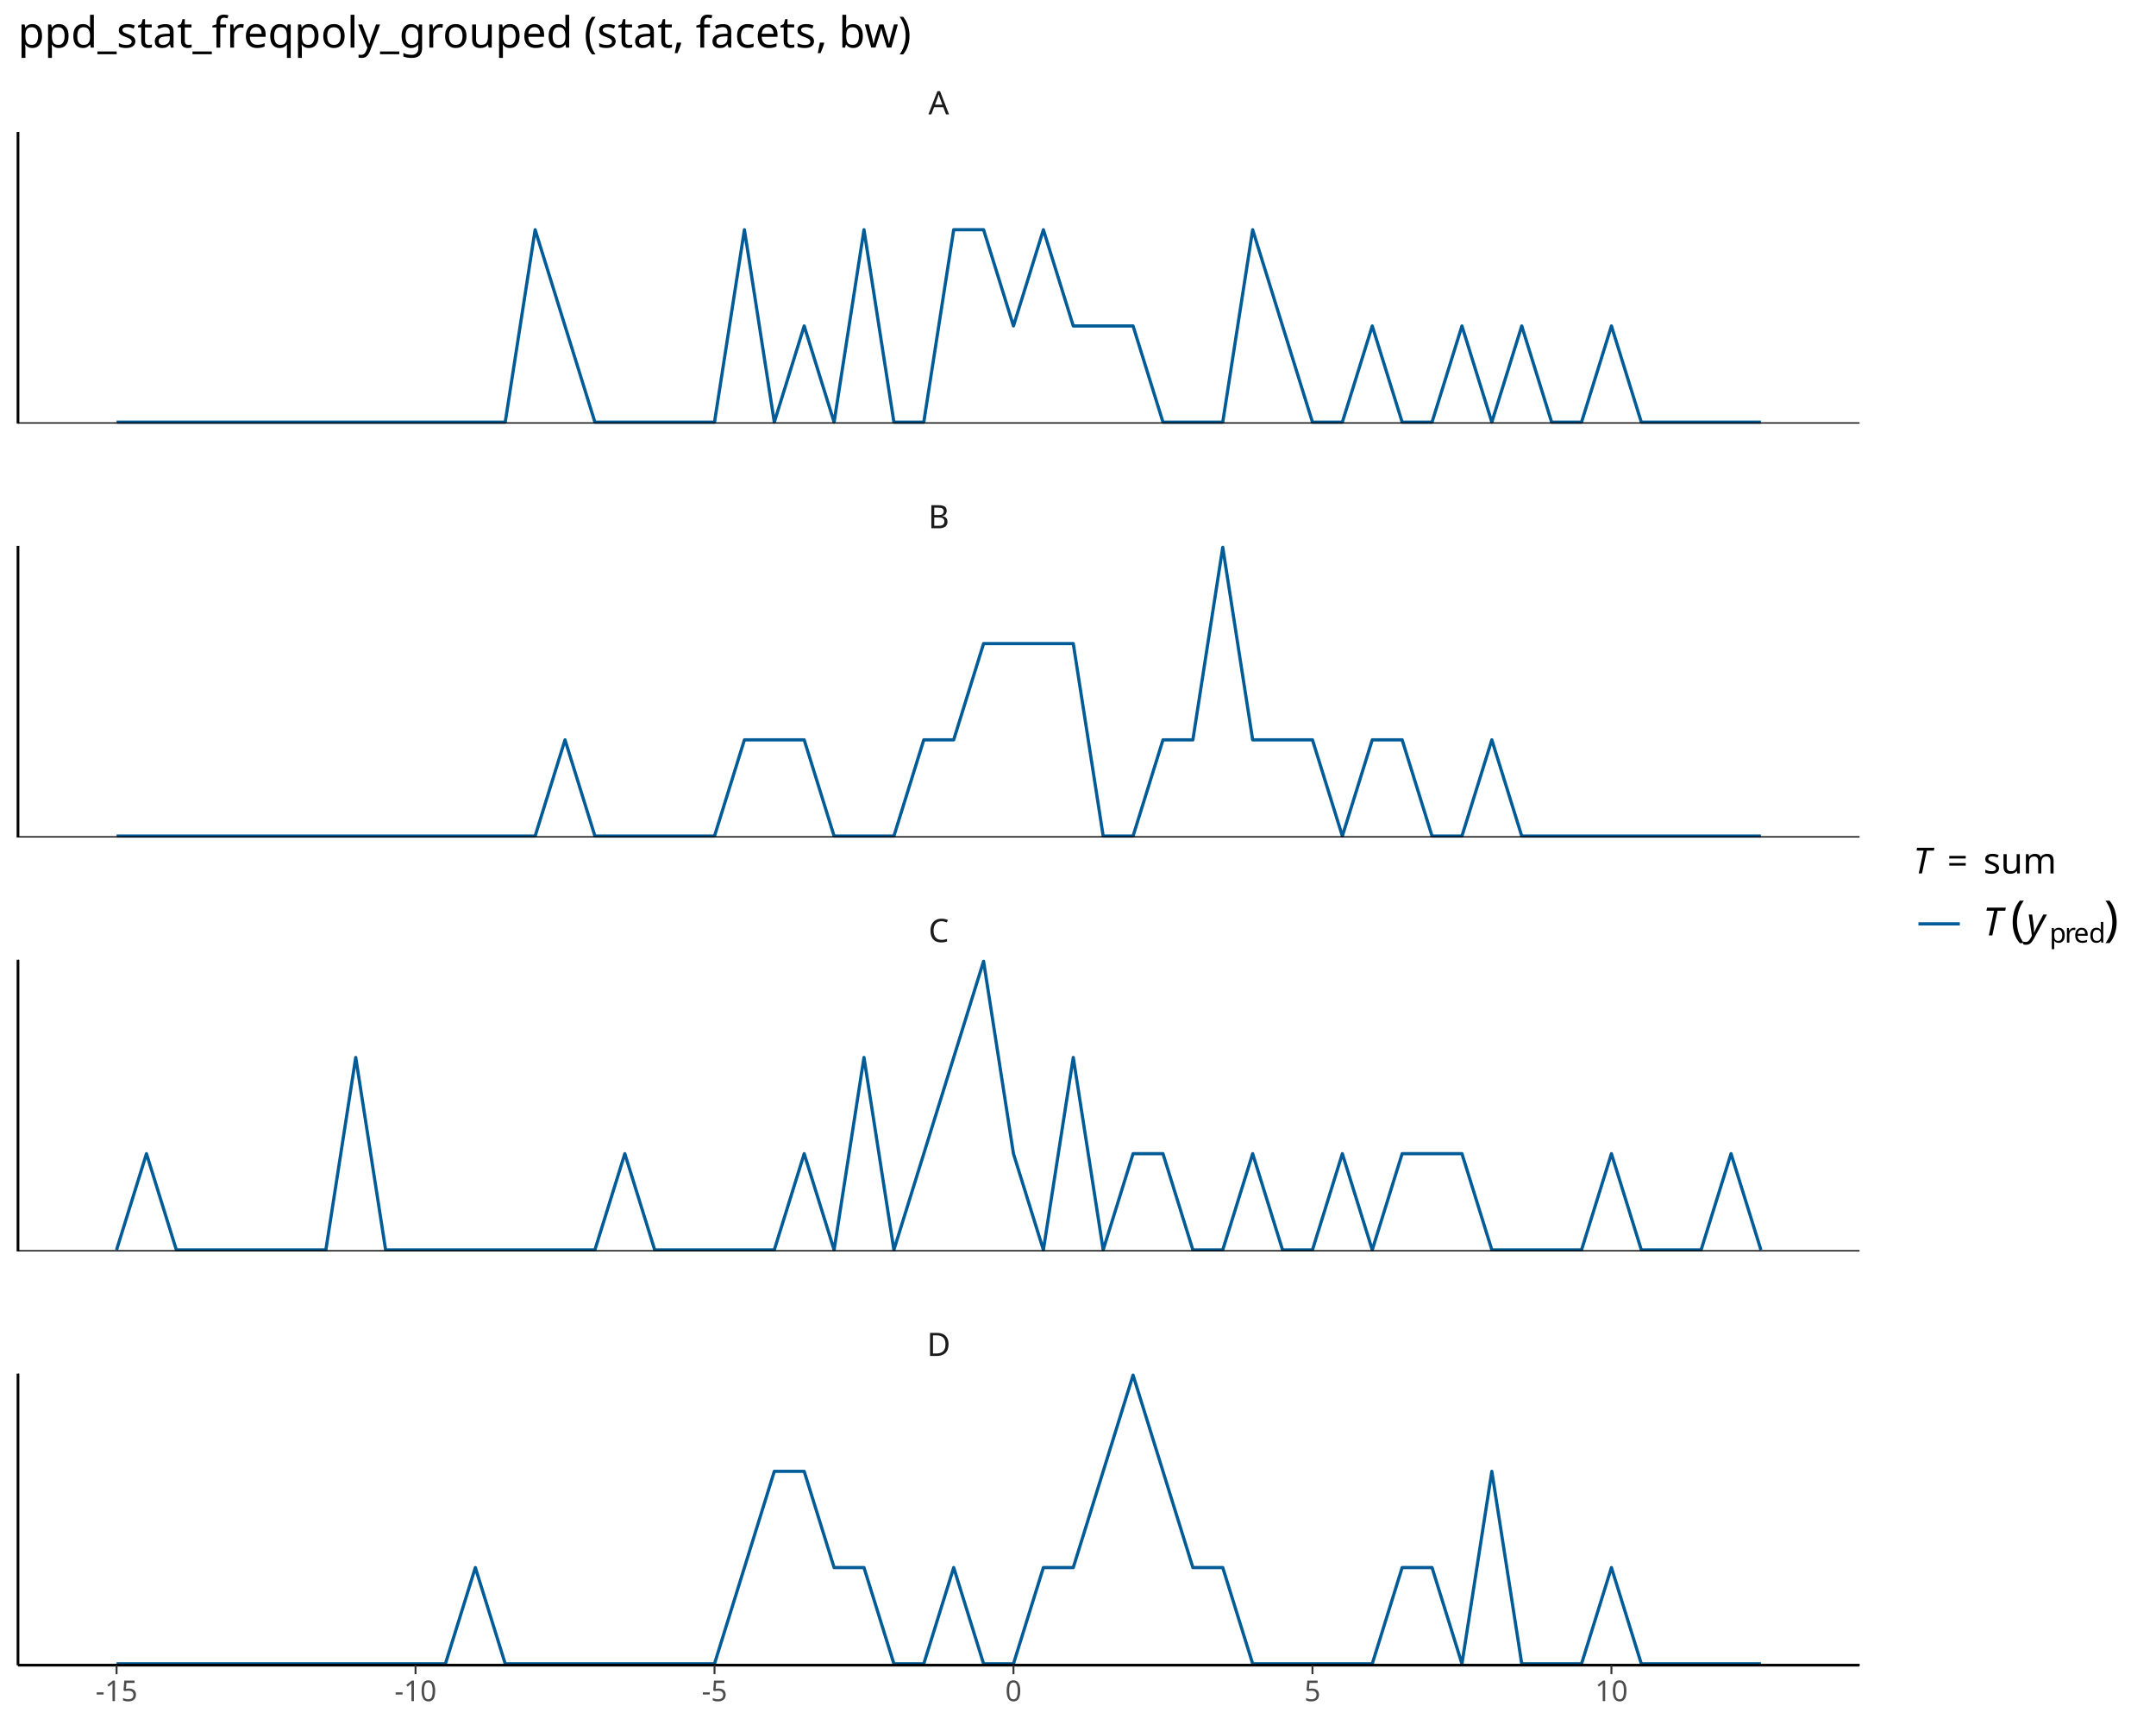
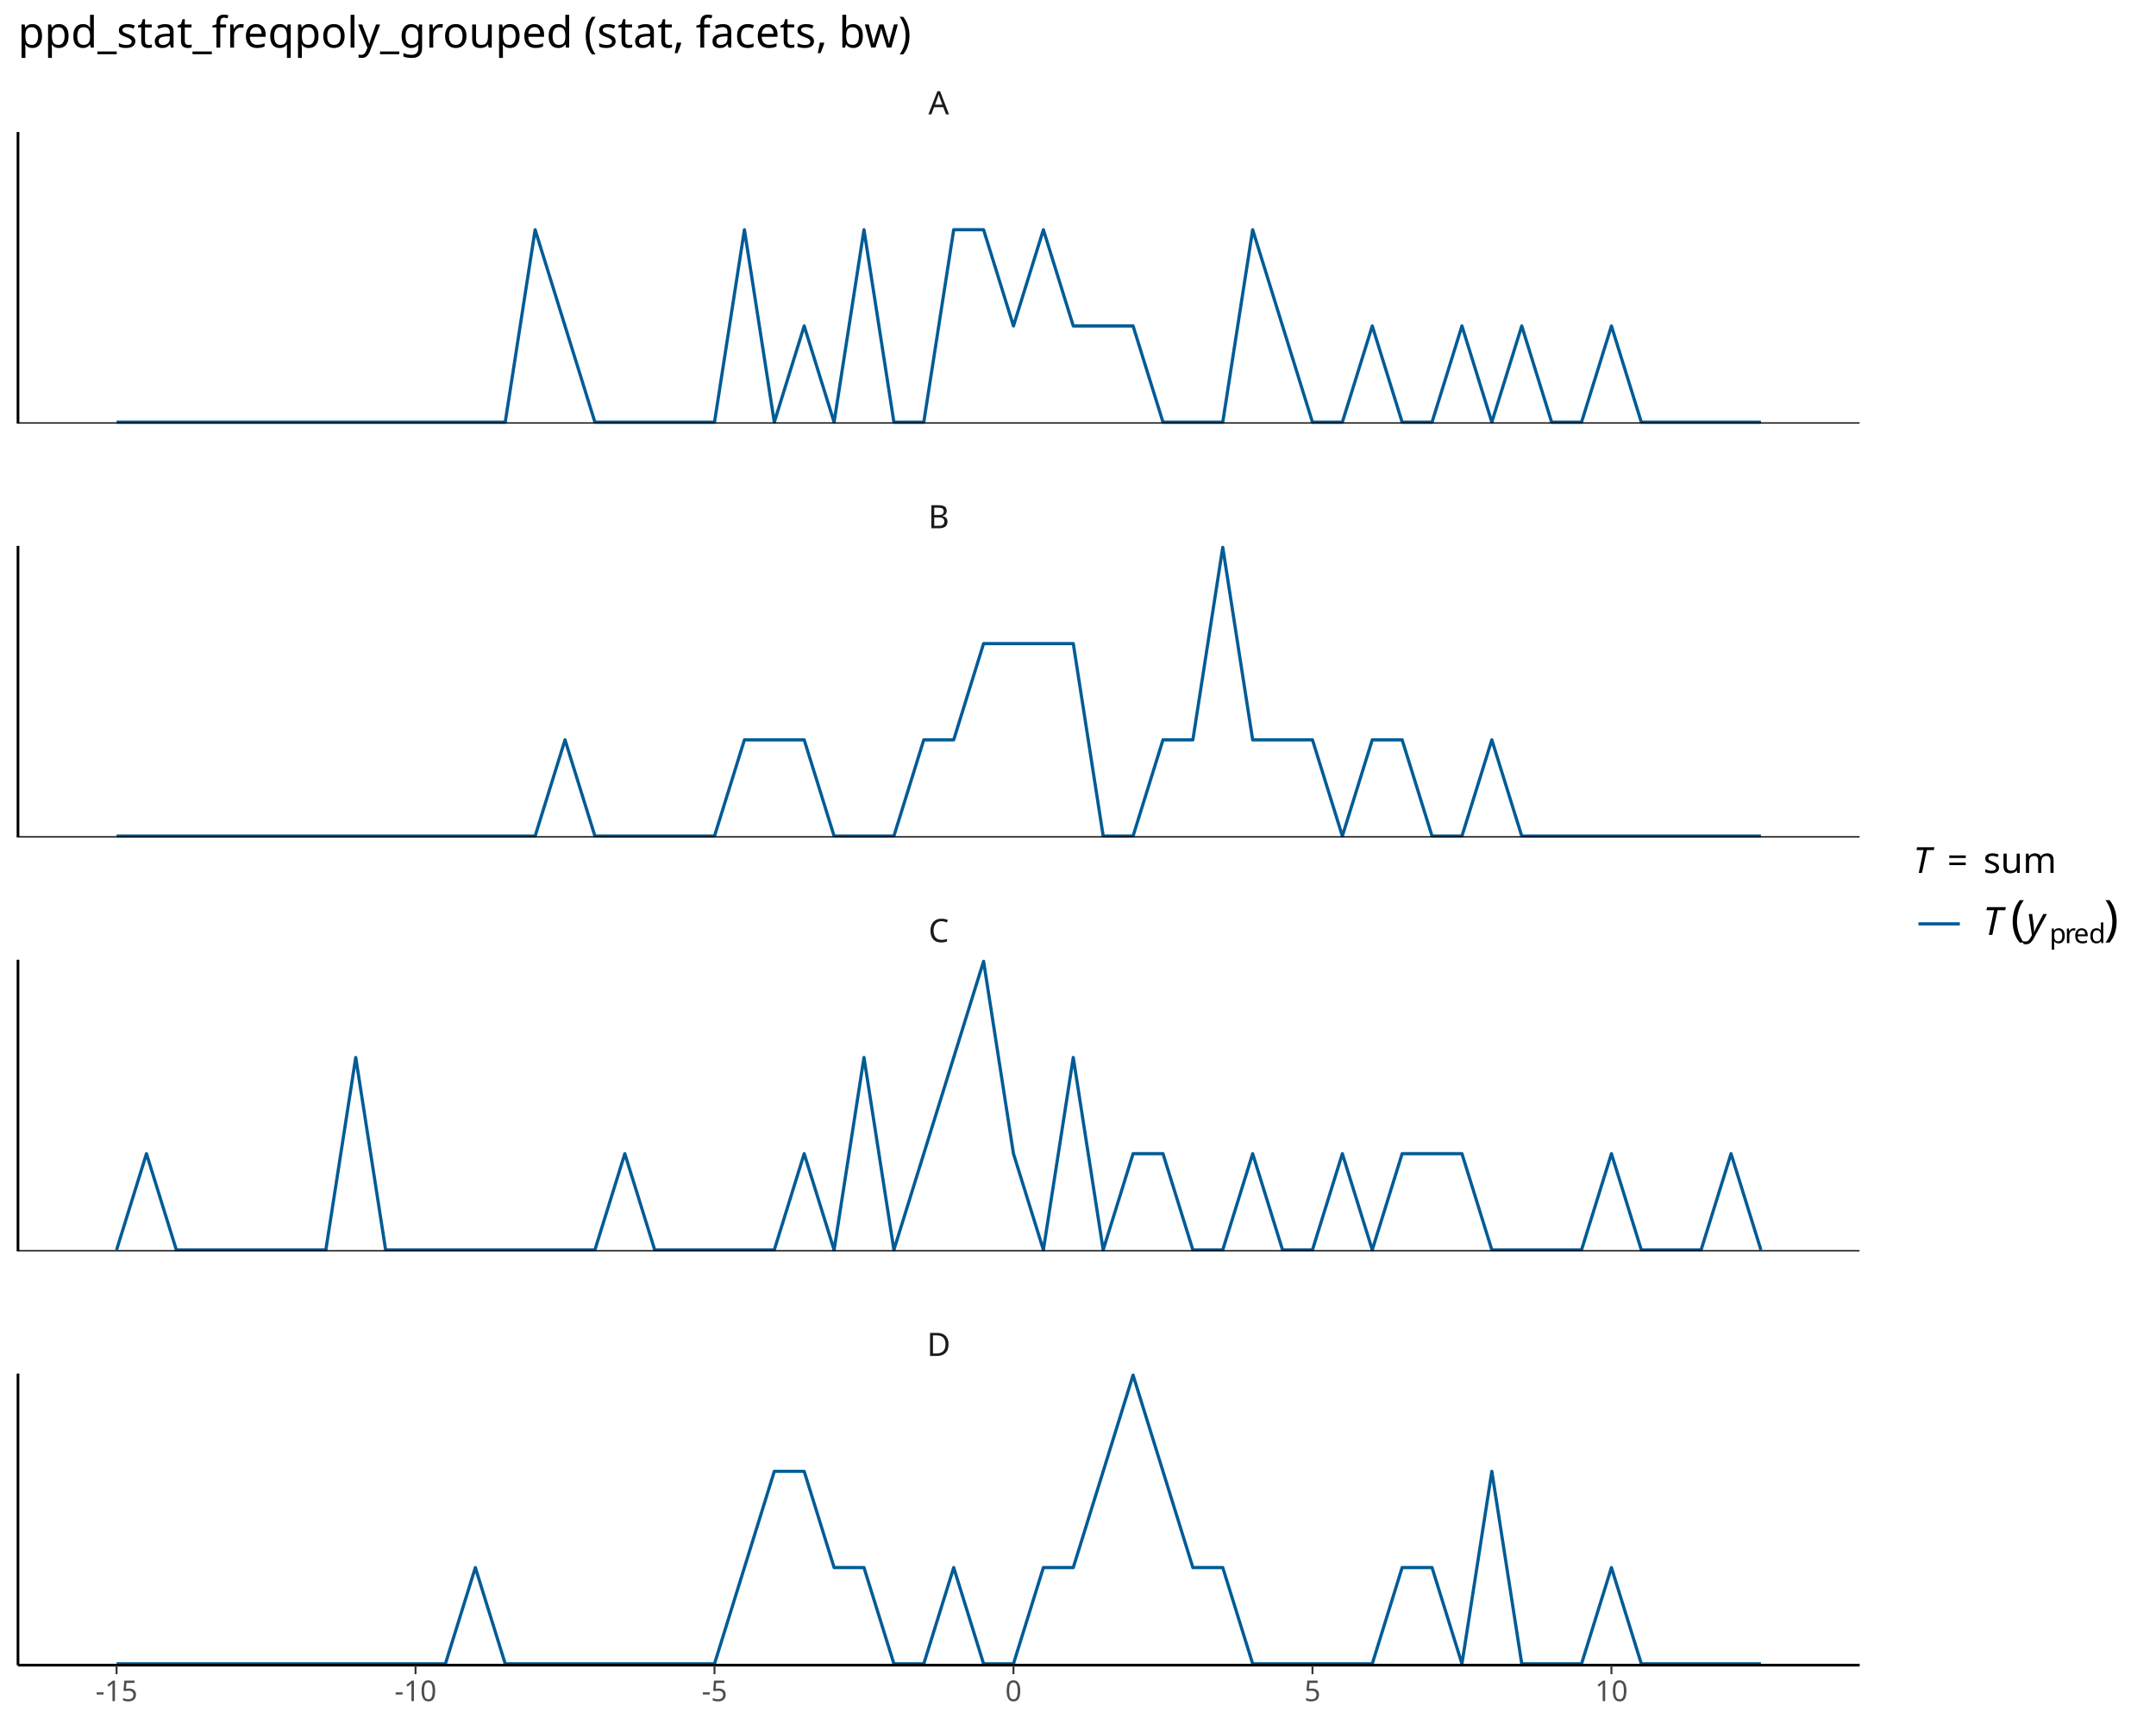
<svg xmlns="http://www.w3.org/2000/svg" class="svglite" data-engine-version="2.0" width="720.00pt" height="576.00pt" viewBox="0 0 720.00 576.00">
  <defs>
    <style type="text/css">
    .svglite line, .svglite polyline, .svglite polygon, .svglite path, .svglite rect, .svglite circle {
      fill: none;
      stroke: #000000;
      stroke-linecap: round;
      stroke-linejoin: round;
      stroke-miterlimit: 10.00;
    }
  </style>
  </defs>
  <rect width="100%" height="100%" style="stroke: none; fill: #FFFFFF;" />
  <defs>
    <clipPath id="cpMC4wMHw3MjAuMDB8MC4wMHw1NzYuMDA=">
      <rect x="0.00" y="0.00" width="720.00" height="576.00" />
    </clipPath>
  </defs>
  <g clip-path="url(#cpMC4wMHw3MjAuMDB8MC4wMHw1NzYuMDA=)">
</g>
  <defs>
    <clipPath id="cpNS45OHw2MjEuMDF8NDQuMDl8MTQxLjQ1">
      <rect x="5.98" y="44.09" width="615.03" height="97.36" />
    </clipPath>
  </defs>
  <g clip-path="url(#cpNS45OHw2MjEuMDF8NDQuMDl8MTQxLjQ1)">
    <polyline points="38.93,140.97 48.91,140.97 58.89,140.97 68.88,140.97 78.86,140.97 88.85,140.97 98.83,140.97 108.82,140.97 118.80,140.97 128.78,140.97 138.77,140.97 148.75,140.97 158.74,140.97 168.72,140.97 178.71,76.71 188.69,108.84 198.67,140.97 208.66,140.97 218.64,140.97 228.63,140.97 238.61,140.97 248.60,76.71 258.58,140.97 268.56,108.84 278.55,140.97 288.53,76.71 298.52,140.97 308.50,140.97 318.49,76.71 328.47,76.71 338.45,108.84 348.44,76.71 358.42,108.84 368.41,108.84 378.39,108.84 388.38,140.97 398.36,140.97 408.34,140.97 418.33,76.71 428.31,108.84 438.30,140.97 448.28,140.97 458.27,108.84 468.25,140.97 478.23,140.97 488.22,108.84 498.20,140.97 508.19,108.84 518.17,140.97 528.16,140.97 538.14,108.84 548.12,140.97 558.11,140.97 568.09,140.97 578.08,140.97 588.06,140.97 " style="stroke-width: 1.07; stroke: #005B96; stroke-linecap: butt;" />
    <line x1="5.98" y1="141.45" x2="621.01" y2="141.45" style="stroke-width: 0.85; stroke-linecap: butt;" />
    <line x1="5.98" y1="141.45" x2="5.98" y2="44.09" style="stroke-width: 0.85; stroke-linecap: butt;" />
  </g>
  <g clip-path="url(#cpMC4wMHw3MjAuMDB8MC4wMHw1NzYuMDA=)">
</g>
  <defs>
    <clipPath id="cpNS45OHw2MjEuMDF8MTgyLjI5fDI3OS42NQ==">
      <rect x="5.98" y="182.29" width="615.03" height="97.36" />
    </clipPath>
  </defs>
  <g clip-path="url(#cpNS45OHw2MjEuMDF8MTgyLjI5fDI3OS42NQ==)">
    <polyline points="38.93,279.17 48.91,279.17 58.89,279.17 68.88,279.17 78.86,279.17 88.85,279.17 98.83,279.17 108.82,279.17 118.80,279.17 128.78,279.17 138.77,279.17 148.75,279.17 158.74,279.17 168.72,279.17 178.71,279.17 188.69,247.04 198.67,279.17 208.66,279.17 218.64,279.17 228.63,279.17 238.61,279.17 248.60,247.04 258.58,247.04 268.56,247.04 278.55,279.17 288.53,279.17 298.52,279.17 308.50,247.04 318.49,247.04 328.47,214.90 338.45,214.90 348.44,214.90 358.42,214.90 368.41,279.17 378.39,279.17 388.38,247.04 398.36,247.04 408.34,182.77 418.33,247.04 428.31,247.04 438.30,247.04 448.28,279.17 458.27,247.04 468.25,247.04 478.23,279.17 488.22,279.17 498.20,247.04 508.19,279.17 518.17,279.17 528.16,279.17 538.14,279.17 548.12,279.17 558.11,279.17 568.09,279.17 578.08,279.17 588.06,279.17 " style="stroke-width: 1.07; stroke: #005B96; stroke-linecap: butt;" />
    <line x1="5.98" y1="279.65" x2="621.01" y2="279.65" style="stroke-width: 0.85; stroke-linecap: butt;" />
    <line x1="5.98" y1="279.65" x2="5.98" y2="182.29" style="stroke-width: 0.85; stroke-linecap: butt;" />
  </g>
  <g clip-path="url(#cpMC4wMHw3MjAuMDB8MC4wMHw1NzYuMDA=)">
</g>
  <defs>
    <clipPath id="cpNS45OHw2MjEuMDF8MzIwLjQ5fDQxNy44NQ==">
      <rect x="5.98" y="320.49" width="615.03" height="97.36" />
    </clipPath>
  </defs>
  <g clip-path="url(#cpNS45OHw2MjEuMDF8MzIwLjQ5fDQxNy44NQ==)">
    <polyline points="38.93,417.36 48.91,385.23 58.89,417.36 68.88,417.36 78.86,417.36 88.85,417.36 98.83,417.36 108.82,417.36 118.80,353.10 128.78,417.36 138.77,417.36 148.75,417.36 158.74,417.36 168.72,417.36 178.71,417.36 188.69,417.36 198.67,417.36 208.66,385.23 218.64,417.36 228.63,417.36 238.61,417.36 248.60,417.36 258.58,417.36 268.56,385.23 278.55,417.36 288.53,353.10 298.52,417.36 308.50,385.23 318.49,353.10 328.47,320.97 338.45,385.23 348.44,417.36 358.42,353.10 368.41,417.36 378.39,385.23 388.38,385.23 398.36,417.36 408.34,417.36 418.33,385.23 428.31,417.36 438.30,417.36 448.28,385.23 458.27,417.36 468.25,385.23 478.23,385.23 488.22,385.23 498.20,417.36 508.19,417.36 518.17,417.36 528.16,417.36 538.14,385.23 548.12,417.36 558.11,417.36 568.09,417.36 578.08,385.23 588.06,417.36 " style="stroke-width: 1.07; stroke: #005B96; stroke-linecap: butt;" />
    <line x1="5.98" y1="417.85" x2="621.01" y2="417.85" style="stroke-width: 0.85; stroke-linecap: butt;" />
    <line x1="5.98" y1="417.85" x2="5.98" y2="320.49" style="stroke-width: 0.85; stroke-linecap: butt;" />
  </g>
  <g clip-path="url(#cpMC4wMHw3MjAuMDB8MC4wMHw1NzYuMDA=)">
</g>
  <defs>
    <clipPath id="cpNS45OHw2MjEuMDF8NDU4LjY4fDU1Ni4wNA==">
      <rect x="5.98" y="458.68" width="615.03" height="97.36" />
    </clipPath>
  </defs>
  <g clip-path="url(#cpNS45OHw2MjEuMDF8NDU4LjY4fDU1Ni4wNA==)">
    <polyline points="38.93,555.56 48.91,555.56 58.89,555.56 68.88,555.56 78.86,555.56 88.85,555.56 98.83,555.56 108.82,555.56 118.80,555.56 128.78,555.56 138.77,555.56 148.75,555.56 158.74,523.43 168.72,555.56 178.71,555.56 188.69,555.56 198.67,555.56 208.66,555.56 218.64,555.56 228.63,555.56 238.61,555.56 248.60,523.43 258.58,491.30 268.56,491.30 278.55,523.43 288.53,523.43 298.52,555.56 308.50,555.56 318.49,523.43 328.47,555.56 338.45,555.56 348.44,523.43 358.42,523.43 368.41,491.30 378.39,459.17 388.38,491.30 398.36,523.43 408.34,523.43 418.33,555.56 428.31,555.56 438.30,555.56 448.28,555.56 458.27,555.56 468.25,523.43 478.23,523.43 488.22,555.56 498.20,491.30 508.19,555.56 518.17,555.56 528.16,555.56 538.14,523.43 548.12,555.56 558.11,555.56 568.09,555.56 578.08,555.56 588.06,555.56 " style="stroke-width: 1.07; stroke: #005B96; stroke-linecap: butt;" />
    <line x1="5.98" y1="556.04" x2="621.01" y2="556.04" style="stroke-width: 0.85; stroke-linecap: butt;" />
    <line x1="5.98" y1="556.04" x2="5.98" y2="458.68" style="stroke-width: 0.85; stroke-linecap: butt;" />
  </g>
  <g clip-path="url(#cpMC4wMHw3MjAuMDB8MC4wMHw1NzYuMDA=)">
</g>
  <defs>
    <clipPath id="cpNS45OHw2MjEuMDF8NDM5LjQ1fDQ1OC42OA==">
      <rect x="5.98" y="439.45" width="615.03" height="19.24" />
    </clipPath>
  </defs>
  <g clip-path="url(#cpNS45OHw2MjEuMDF8NDM5LjQ1fDQ1OC42OA==)">
    <text x="313.49" y="452.78" text-anchor="middle" style="font-size: 10.80px; fill: #1A1A1A; font-family: sans;" textLength="7.80px" lengthAdjust="spacingAndGlyphs">D</text>
  </g>
  <g clip-path="url(#cpMC4wMHw3MjAuMDB8MC4wMHw1NzYuMDA=)">
</g>
  <defs>
    <clipPath id="cpNS45OHw2MjEuMDF8MzAxLjI1fDMyMC40OQ==">
      <rect x="5.98" y="301.25" width="615.03" height="19.24" />
    </clipPath>
  </defs>
  <g clip-path="url(#cpNS45OHw2MjEuMDF8MzAxLjI1fDMyMC40OQ==)">
    <text x="313.49" y="314.58" text-anchor="middle" style="font-size: 10.80px; fill: #1A1A1A; font-family: sans;" textLength="7.80px" lengthAdjust="spacingAndGlyphs">C</text>
  </g>
  <g clip-path="url(#cpMC4wMHw3MjAuMDB8MC4wMHw1NzYuMDA=)">
</g>
  <defs>
    <clipPath id="cpNS45OHw2MjEuMDF8MTYzLjA1fDE4Mi4yOQ==">
      <rect x="5.98" y="163.05" width="615.03" height="19.24" />
    </clipPath>
  </defs>
  <g clip-path="url(#cpNS45OHw2MjEuMDF8MTYzLjA1fDE4Mi4yOQ==)">
    <text x="313.49" y="176.39" text-anchor="middle" style="font-size: 10.80px; fill: #1A1A1A; font-family: sans;" textLength="7.21px" lengthAdjust="spacingAndGlyphs">B</text>
  </g>
  <g clip-path="url(#cpMC4wMHw3MjAuMDB8MC4wMHw1NzYuMDA=)">
</g>
  <defs>
    <clipPath id="cpNS45OHw2MjEuMDF8MjQuODV8NDQuMDk=">
      <rect x="5.98" y="24.85" width="615.03" height="19.24" />
    </clipPath>
  </defs>
  <g clip-path="url(#cpNS45OHw2MjEuMDF8MjQuODV8NDQuMDk=)">
    <text x="313.49" y="38.19" text-anchor="middle" style="font-size: 10.80px; fill: #1A1A1A; font-family: sans;" textLength="7.21px" lengthAdjust="spacingAndGlyphs">A</text>
  </g>
  <g clip-path="url(#cpMC4wMHw3MjAuMDB8MC4wMHw1NzYuMDA=)">
    <polyline points="5.98,556.04 621.01,556.04 " style="stroke-width: 0.85; stroke-linecap: butt;" />
    <polyline points="38.93,559.03 38.93,556.04 " style="stroke-width: 0.64; stroke: #333333; stroke-linecap: butt;" />
    <polyline points="138.77,559.03 138.77,556.04 " style="stroke-width: 0.64; stroke: #333333; stroke-linecap: butt;" />
    <polyline points="238.61,559.03 238.61,556.04 " style="stroke-width: 0.64; stroke: #333333; stroke-linecap: butt;" />
    <polyline points="338.45,559.03 338.45,556.04 " style="stroke-width: 0.64; stroke: #333333; stroke-linecap: butt;" />
    <polyline points="438.30,559.03 438.30,556.04 " style="stroke-width: 0.64; stroke: #333333; stroke-linecap: butt;" />
    <polyline points="538.14,559.03 538.14,556.04 " style="stroke-width: 0.64; stroke: #333333; stroke-linecap: butt;" />
    <text x="38.93" y="568.03" text-anchor="middle" style="font-size: 9.60px; fill: #4D4D4D; font-family: sans;" textLength="13.88px" lengthAdjust="spacingAndGlyphs">-15</text>
    <text x="138.77" y="568.03" text-anchor="middle" style="font-size: 9.60px; fill: #4D4D4D; font-family: sans;" textLength="13.88px" lengthAdjust="spacingAndGlyphs">-10</text>
    <text x="238.61" y="568.03" text-anchor="middle" style="font-size: 9.60px; fill: #4D4D4D; font-family: sans;" textLength="8.54px" lengthAdjust="spacingAndGlyphs">-5</text>
    <text x="338.45" y="568.03" text-anchor="middle" style="font-size: 9.60px; fill: #4D4D4D; font-family: sans;" textLength="5.34px" lengthAdjust="spacingAndGlyphs">0</text>
    <text x="438.30" y="568.03" text-anchor="middle" style="font-size: 9.60px; fill: #4D4D4D; font-family: sans;" textLength="5.34px" lengthAdjust="spacingAndGlyphs">5</text>
    <text x="538.14" y="568.03" text-anchor="middle" style="font-size: 9.60px; fill: #4D4D4D; font-family: sans;" textLength="10.68px" lengthAdjust="spacingAndGlyphs">10</text>
    <polyline points="5.98,141.45 5.98,44.09 " style="stroke-width: 0.85; stroke-linecap: butt;" />
    <polyline points="5.98,279.65 5.98,182.29 " style="stroke-width: 0.85; stroke-linecap: butt;" />
    <polyline points="5.98,417.85 5.98,320.49 " style="stroke-width: 0.85; stroke-linecap: butt;" />
    <polyline points="5.98,556.04 5.98,458.68 " style="stroke-width: 0.85; stroke-linecap: butt;" />
-     <text x="638.94" y="291.65" style="font-size: 12.00px; font-style: italic; font-family: sans;" textLength="7.33px" lengthAdjust="spacingAndGlyphs">T</text>
-     <text x="650.29" y="291.65" style="font-size: 12.00px; font-family: sans;" textLength="9.32px" lengthAdjust="spacingAndGlyphs">=</text>
-     <text x="662.38" y="291.65" style="font-size: 12.00px; font-family: sans;" textLength="22.68px" lengthAdjust="spacingAndGlyphs">sum</text>
+     <text x="638.94" y="291.48" style="font-size: 12.00px; font-style: italic; font-family: sans;" textLength="7.33px" lengthAdjust="spacingAndGlyphs">T</text>
+     <text x="650.29" y="291.48" style="font-size: 12.00px; font-family: sans;" textLength="9.32px" lengthAdjust="spacingAndGlyphs">=</text>
+     <text x="662.38" y="291.48" style="font-size: 12.00px; font-family: sans;" textLength="22.68px" lengthAdjust="spacingAndGlyphs">sum</text>
    <line x1="640.67" y1="308.49" x2="654.49" y2="308.49" style="stroke-width: 1.07; stroke: #005B96; stroke-linecap: butt;" />
-     <text x="662.20" y="312.35" style="font-size: 13.00px; font-style: italic; font-family: sans;" textLength="7.94px" lengthAdjust="spacingAndGlyphs">T</text>
-     <text x="671.48" y="312.35" style="font-size: 16.25px; font-family: sans;" textLength="5.41px" lengthAdjust="spacingAndGlyphs">(</text>
-     <text x="676.89" y="312.35" style="font-size: 13.00px; font-style: italic; font-family: sans;" textLength="6.51px" lengthAdjust="spacingAndGlyphs">y</text>
-     <text x="684.43" y="314.75" style="font-size: 9.10px; font-family: sans;" textLength="5.06px" lengthAdjust="spacingAndGlyphs">p</text>
-     <text x="689.49" y="314.75" style="font-size: 9.10px; font-family: sans;" textLength="3.03px" lengthAdjust="spacingAndGlyphs">r</text>
-     <text x="692.52" y="314.75" style="font-size: 9.10px; font-family: sans;" textLength="5.06px" lengthAdjust="spacingAndGlyphs">e</text>
-     <text x="697.58" y="314.75" style="font-size: 9.10px; font-family: sans;" textLength="5.06px" lengthAdjust="spacingAndGlyphs">d</text>
-     <text x="702.64" y="312.35" style="font-size: 16.25px; font-family: sans;" textLength="5.40px" lengthAdjust="spacingAndGlyphs">)</text>
+     <text x="662.20" y="312.18" style="font-size: 13.00px; font-style: italic; font-family: sans;" textLength="7.94px" lengthAdjust="spacingAndGlyphs">T</text>
+     <text x="671.48" y="312.18" style="font-size: 16.25px; font-family: sans;" textLength="5.41px" lengthAdjust="spacingAndGlyphs">(</text>
+     <text x="676.89" y="312.18" style="font-size: 13.00px; font-style: italic; font-family: sans;" textLength="6.51px" lengthAdjust="spacingAndGlyphs">y</text>
+     <text x="684.43" y="314.92" style="font-size: 9.10px; font-family: sans;" textLength="5.06px" lengthAdjust="spacingAndGlyphs">p</text>
+     <text x="689.49" y="314.92" style="font-size: 9.10px; font-family: sans;" textLength="3.03px" lengthAdjust="spacingAndGlyphs">r</text>
+     <text x="692.52" y="314.92" style="font-size: 9.10px; font-family: sans;" textLength="5.06px" lengthAdjust="spacingAndGlyphs">e</text>
+     <text x="697.58" y="314.92" style="font-size: 9.10px; font-family: sans;" textLength="5.06px" lengthAdjust="spacingAndGlyphs">d</text>
+     <text x="702.64" y="312.18" style="font-size: 16.25px; font-family: sans;" textLength="5.40px" lengthAdjust="spacingAndGlyphs">)</text>
    <text x="5.98" y="15.89" style="font-size: 14.40px; font-family: sans;" textLength="285.01px" lengthAdjust="spacingAndGlyphs">ppd_stat_freqpoly_grouped (stat, facets, bw)</text>
  </g>
</svg>
